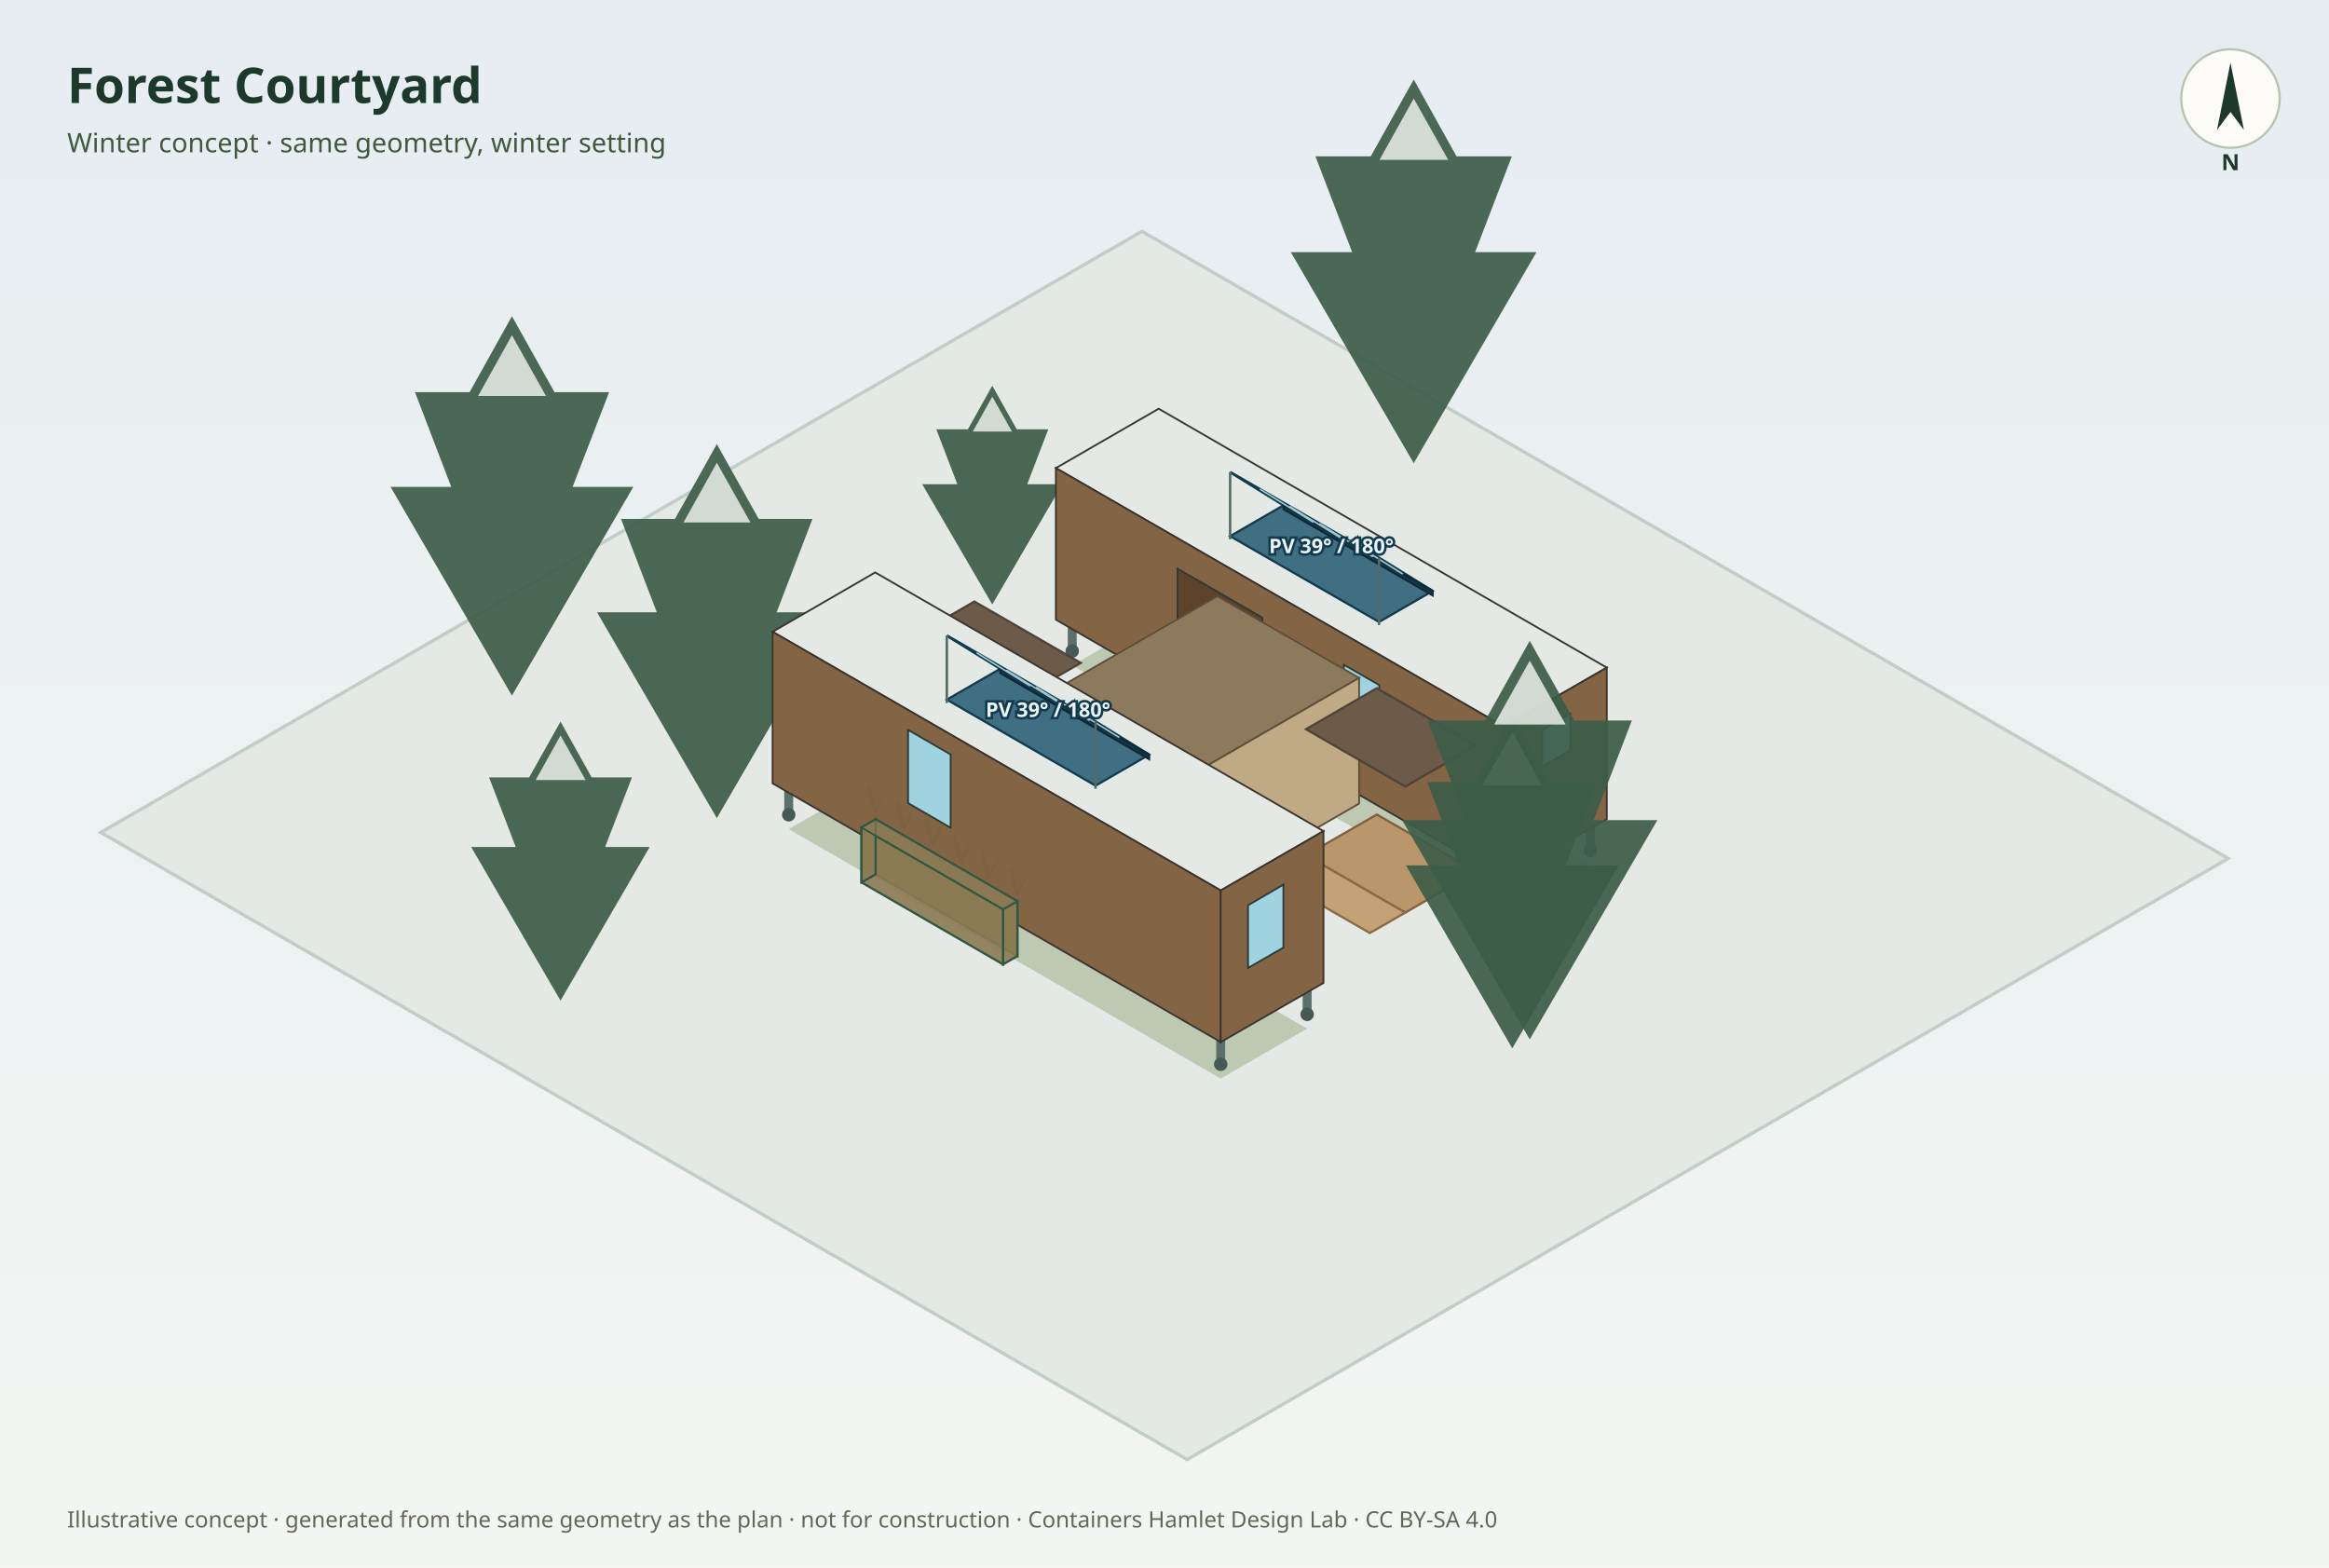
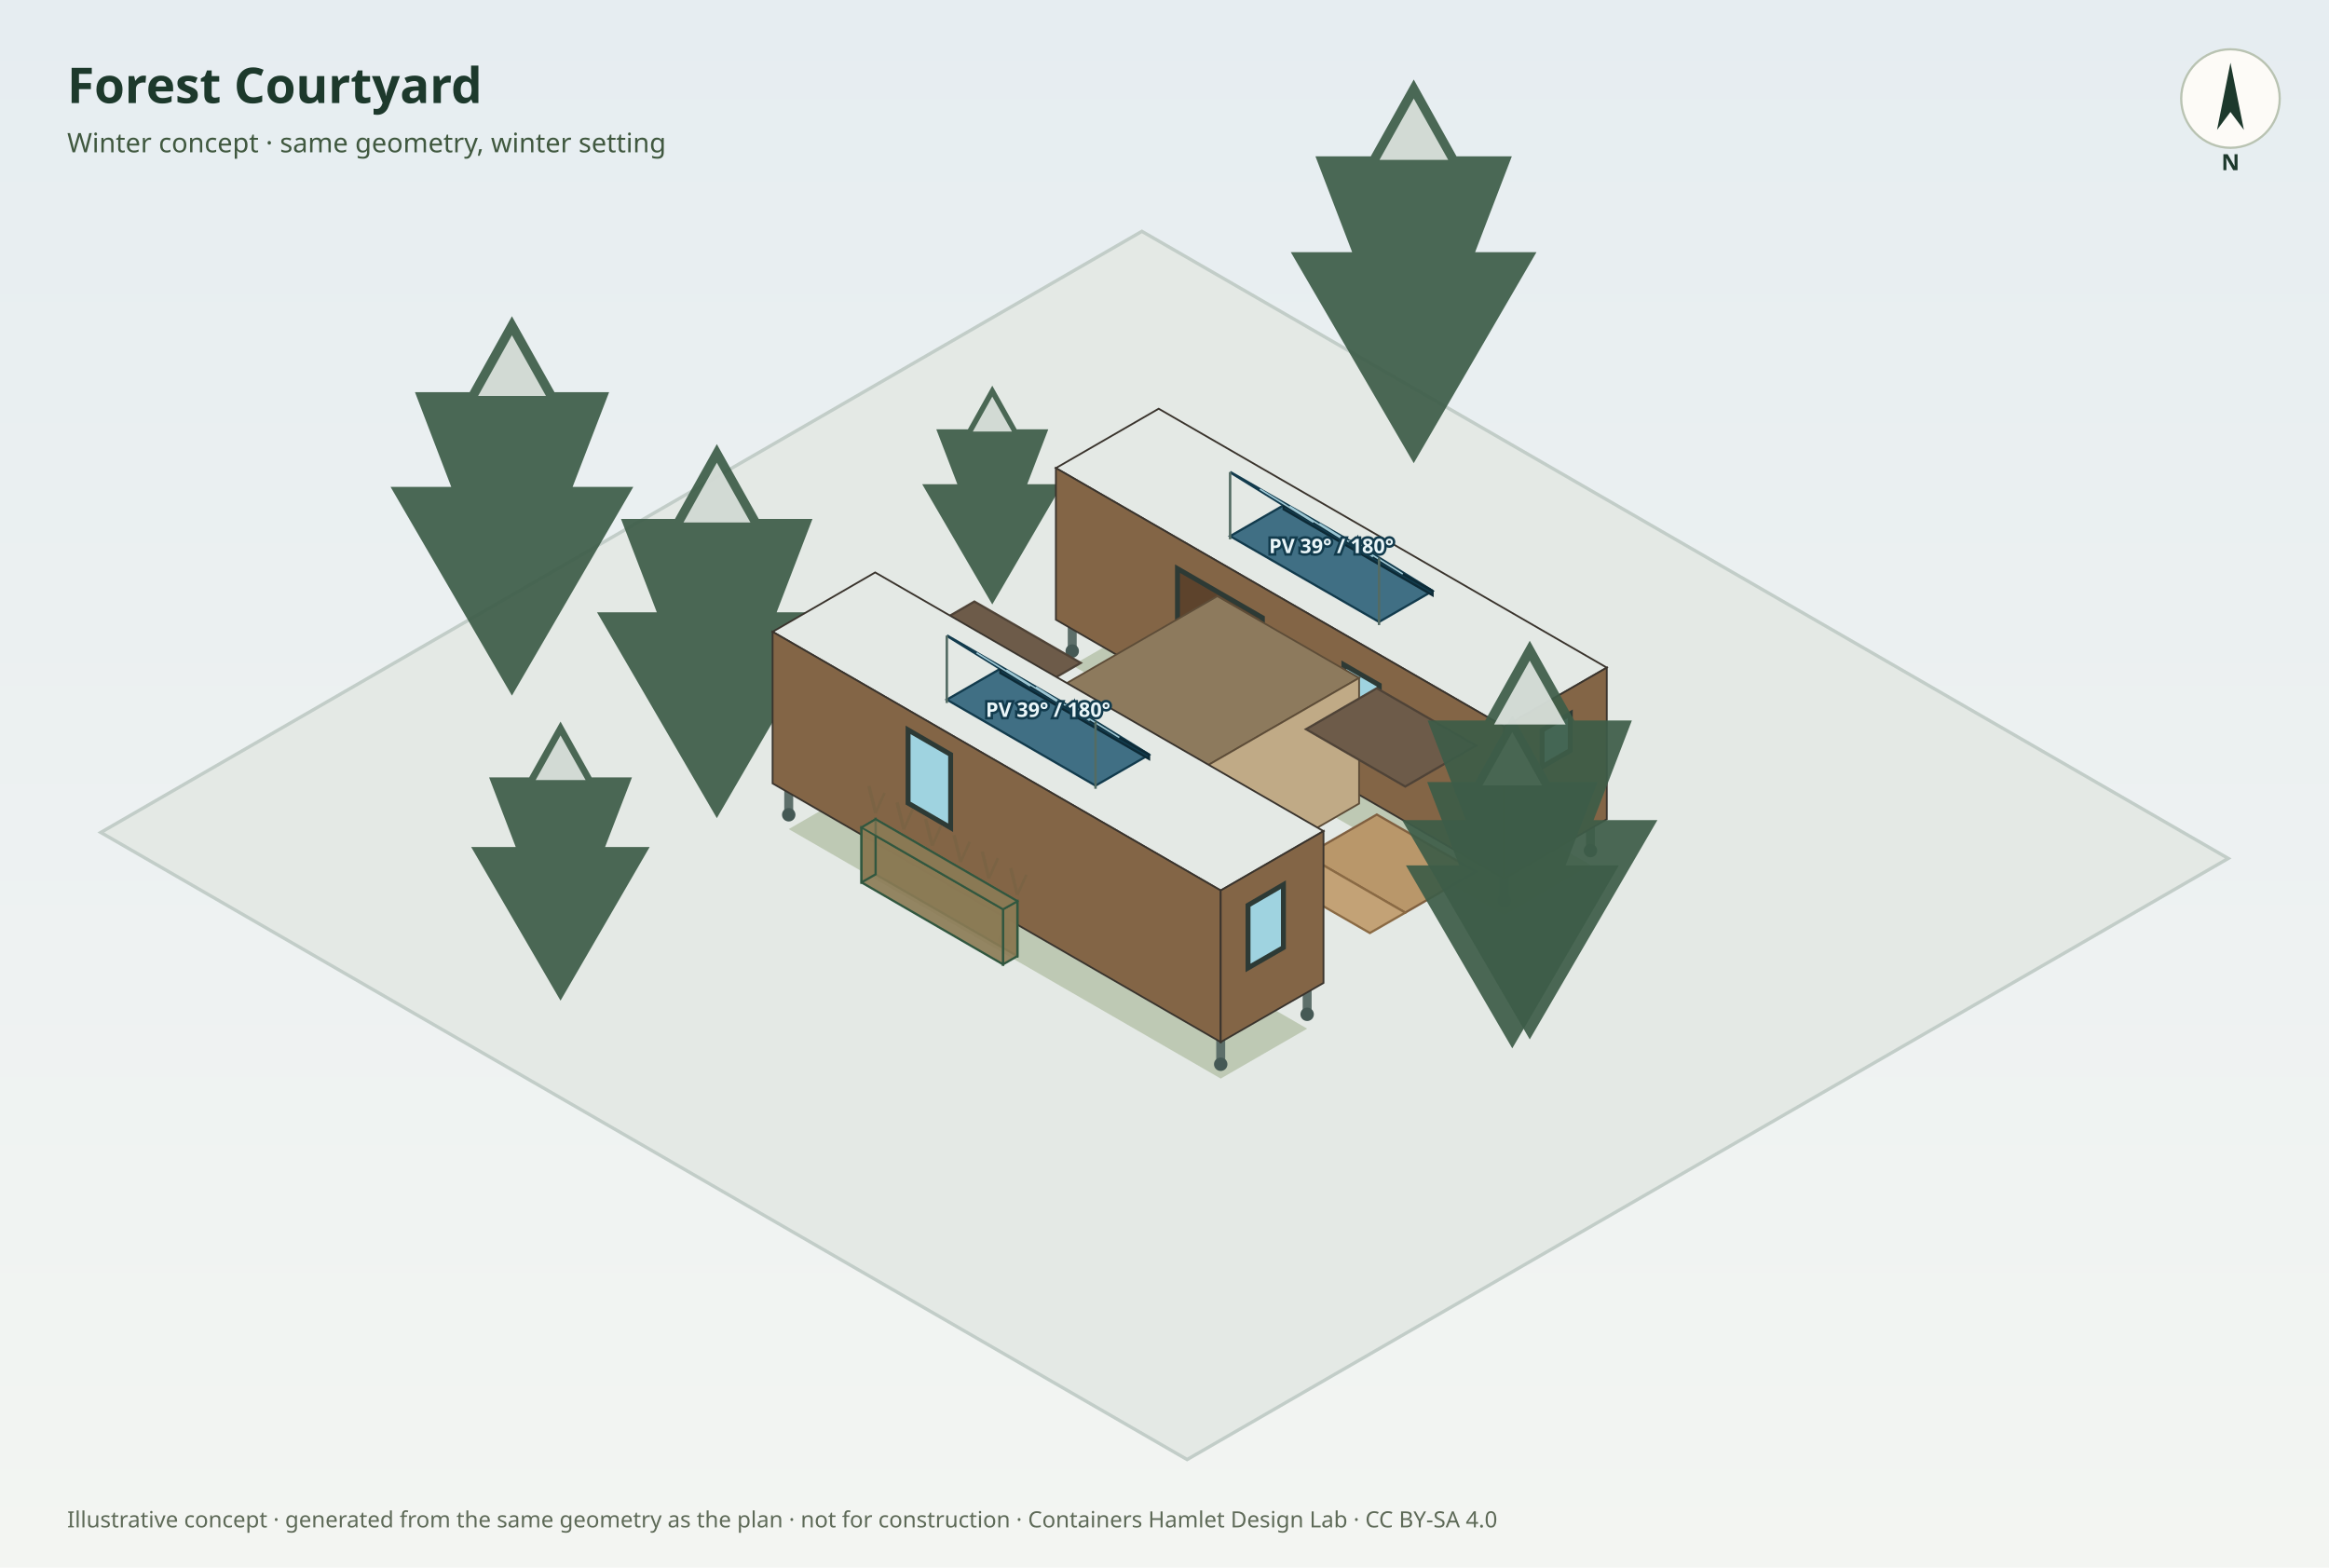
<svg xmlns="http://www.w3.org/2000/svg" viewBox="0 0 1040 700" role="img" aria-labelledby="concept-forest-courtyard-winter-t concept-forest-courtyard-winter-d">
  <defs>
    <linearGradient id="concept-forest-courtyard-winter-sky" x1="0" y1="0" x2="0" y2="1">
      <stop offset="0" stop-color="#e6edf1" />
      <stop offset="1" stop-color="#f3f5f2" />
    </linearGradient>
  </defs>
  <rect width="1040" height="700" fill="url(#concept-forest-courtyard-winter-sky)" />
  <path d="M509.9 103.3L995 383.3L530.1 651.7L45 371.7Z" fill="#e4e9e5" stroke="#c2cdc8" stroke-width="1.5" />
  <g fill="#3d5d48" fill-opacity="0.92">
    <path d="M228.6 310.6L282.8 217.4L255.7 217.4L272 175.1L247.6 175.1L228.6 141.2L209.7 175.1L185.3 175.1L201.5 217.4L174.4 217.4Z" />
  </g>
  <g fill="#f4f6f3" fill-opacity="0.8">
    <path d="M228.6 149.7l15.2 27.1l-30.3 0Z" />
  </g>
  <g fill="#3d5d48" fill-opacity="0.92">
    <path d="M320.1 365.3L373.5 273.4L346.8 273.4L362.8 231.7L338.8 231.7L320.1 198.3L301.4 231.7L277.3 231.7L293.3 273.4L266.6 273.4Z" />
  </g>
  <g fill="#f4f6f3" fill-opacity="0.8">
    <path d="M320.1 206.6l15 26.7l-29.9 0Z" />
  </g>
  <g fill="#3d5d48" fill-opacity="0.92">
    <path d="M443.1 269.9L474.4 216.2L458.7 216.2L468.1 191.7L454 191.7L443.1 172.2L432.2 191.7L418.1 191.7L427.5 216.2L411.8 216.2Z" />
  </g>
  <g fill="#f4f6f3" fill-opacity="0.8">
    <path d="M443.1 177.1l8.8 15.6l-17.5 0Z" />
  </g>
  <g fill="#3d5d48" fill-opacity="0.92">
    <path d="M631.3 206.8L686.1 112.6L658.7 112.6L675.1 69.8L650.4 69.8L631.3 35.5L612.1 69.8L587.4 69.8L603.8 112.6L576.4 112.6Z" />
  </g>
  <g fill="#f4f6f3" fill-opacity="0.8">
    <path d="M631.3 44l15.4 27.4l-30.7 0Z" />
  </g>
  <path d="M505.2 259.9 507.1 261 478.6 277.4 476.7 276.3Z" fill="#9ab886" fill-opacity="0.3" stroke="#4f7d64" stroke-width="0.8" />
  <path d="M505.2 192.1 507.1 193.2 478.6 209.6 476.7 208.5Z" fill="#6f9d5b" fill-opacity="0.28" stroke="#4f7d64" stroke-width="0.8" />
  <path d="M505.2 259.9L505.2 192.1" stroke="#4f7d64" stroke-width="0.9" />
  <path d="M507.1 261L507.1 193.2" stroke="#4f7d64" stroke-width="0.9" />
  <path d="M478.6 277.4L478.6 209.6" stroke="#4f7d64" stroke-width="0.9" />
  <path d="M476.7 276.3L476.7 208.5" stroke="#4f7d64" stroke-width="0.9" />
  <path d="M517.4 274.9 710.2 386.2 671.7 408.5 478.8 297.1Z" fill="#9eae8d" fill-opacity="0.55" />
  <line x1="517.4" y1="268.5" x2="517.4" y2="254.4" stroke="#5d6f6a" stroke-width="4" />
  <circle cx="517.4" cy="268.5" r="3" fill="#455955" />
  <line x1="710.2" y1="379.8" x2="710.2" y2="365.8" stroke="#5d6f6a" stroke-width="4" />
  <circle cx="710.2" cy="379.8" r="3" fill="#455955" />
  <line x1="671.7" y1="402.1" x2="671.7" y2="388.1" stroke="#5d6f6a" stroke-width="4" />
  <circle cx="671.7" cy="402.1" r="3" fill="#455955" />
  <line x1="478.8" y1="290.7" x2="478.8" y2="276.7" stroke="#5d6f6a" stroke-width="4" />
  <circle cx="478.8" cy="290.7" r="3" fill="#455955" />
  <line x1="613.8" y1="324.1" x2="613.8" y2="310.1" stroke="#5d6f6a" stroke-width="4" />
  <circle cx="613.8" cy="324.1" r="3" fill="#455955" />
  <line x1="575.2" y1="346.4" x2="575.2" y2="332.4" stroke="#5d6f6a" stroke-width="4" />
  <circle cx="575.2" cy="346.4" r="3" fill="#455955" />
  <path d="M517.4 182.5 717.5 298.1 671.7 324.5 471.5 209Z" fill="#e4e9e5" stroke="#3a342d" stroke-width="0.8" />
  <path d="M471.5 276.7 671.7 392.3 671.7 324.5 471.5 209Z" fill="#836546" stroke="#3a342d" stroke-width="0.8" />
  <path d="M717.5 365.8 671.7 392.3 671.7 324.5 717.5 298.1Z" fill="#836546" stroke="#3a342d" stroke-width="0.8" />
-   <path d="M525.8 303 563.7 324.9 563.7 275.8 525.8 253.9Z" fill="#5d432c" stroke="#2d3a35" stroke-width="0.8" />
-   <path d="M600.1 324.9 615.9 334 615.9 305.9 600.1 296.8Z" fill="#9fd3e0" stroke="#2d3a35" stroke-width="0.8" />
-   <path d="M701.2 335.1 688.6 342.4 688.6 326 701.2 318.7Z" fill="#9fd3e0" stroke="#2d3a35" stroke-width="0.8" />
+   <path d="M525.8 303 563.7 324.9 563.7 275.8 525.8 253.9Z" fill="#5d432c" stroke="#2d3a35" stroke-width="2.2" />
+   <path d="M600.1 324.9 615.9 334 615.9 305.9 600.1 296.8Z" fill="#9fd3e0" stroke="#2d3a35" stroke-width="2.2" />
+   <path d="M701.2 335.1 688.6 342.4 688.6 326 701.2 318.7Z" fill="#9fd3e0" stroke="#2d3a35" stroke-width="2.2" />
  <path d="M639.7 263.9 573.2 225.6 549.3 239.4 615.8 277.7Z" fill="#245a73" fill-opacity="0.85" stroke="#123b4d" stroke-width="1" />
  <path d="M639.7 263.9 573.2 225.6 549.3 210.8 615.8 249.1Z" fill="#2f6d88" fill-opacity="0.9" stroke="#123b4d" stroke-width="1.2" />
  <path d="M639.7 263.9 573.2 225.6 573.2 227.4 639.7 265.8Z" fill="#123b4d" stroke="#0d2a36" stroke-width="1" />
  <line x1="626.4" y1="256.3" x2="602.5" y2="241.4" stroke="#9fc9d6" stroke-width="0.7" />
  <line x1="613.1" y1="248.6" x2="589.2" y2="233.8" stroke="#9fc9d6" stroke-width="0.7" />
  <line x1="599.8" y1="240.9" x2="575.9" y2="226.1" stroke="#9fc9d6" stroke-width="0.7" />
  <line x1="586.5" y1="233.2" x2="562.6" y2="218.4" stroke="#9fc9d6" stroke-width="0.7" />
  <line x1="549.3" y1="240.8" x2="549.3" y2="210.8" stroke="#536b63" stroke-width="1.1" />
  <line x1="615.8" y1="279.1" x2="615.8" y2="249.1" stroke="#536b63" stroke-width="1.1" />
  <text x="594.5" y="247" text-anchor="middle" font-family="system-ui, sans-serif" font-size="9" font-weight="800" fill="#eaf6f9" stroke="#123b4d" stroke-width="2.2" paint-order="stroke">PV 39° / 180°</text>
  <path d="M435.1 325 482.6 352.4 450.9 370.6 403.5 343.2Z" fill="#b9976a" stroke="#806040" stroke-width="1" />
  <path d="M435.1 268.6 482.6 296 450.9 314.3 403.5 286.9Z" fill="#6d5b49" stroke="#4f4337" stroke-width="1" />
  <path d="M543.6 266.2 606.9 302.7 518.9 353.5 455.6 317Z" fill="#8d7a5d" stroke="#5e4d38" stroke-width="0.8" />
  <path d="M455.6 373.1 518.9 409.6 518.9 353.5 455.6 317Z" fill="#c0aa86" stroke="#5e4d38" stroke-width="0.8" />
  <path d="M606.9 358.8 518.9 409.6 518.9 353.5 606.9 302.7Z" fill="#c0aa86" stroke="#5e4d38" stroke-width="0.8" />
  <path d="M455.6 373.1 518.9 409.6 518.9 353.5 455.6 317Z" fill="#6b9277" fill-opacity="0.18" stroke="#4f7d64" stroke-width="1" />
  <path d="M614.8 363.7 659.1 389.2 627.5 407.5 583.2 381.9Z" fill="#b9976a" stroke="#806040" stroke-width="1" />
  <path d="M614.8 307.3 659.1 332.9 627.5 351.2 583.2 325.6Z" fill="#6d5b49" stroke="#4f4337" stroke-width="1" />
  <path d="M583.2 381.9 627.5 407.5 611.7 416.6 567.4 391.1Z" fill="#c3a276" stroke="#8a6a44" stroke-width="1" />
  <path d="M390.8 347.9 583.7 459.3 545.1 481.6 352.2 370.2Z" fill="#9eae8d" fill-opacity="0.55" />
  <line x1="390.8" y1="341.5" x2="390.8" y2="327.5" stroke="#5d6f6a" stroke-width="4" />
  <circle cx="390.8" cy="341.5" r="3" fill="#455955" />
  <line x1="583.7" y1="452.9" x2="583.7" y2="438.9" stroke="#5d6f6a" stroke-width="4" />
  <circle cx="583.7" cy="452.9" r="3" fill="#455955" />
  <line x1="545.1" y1="475.2" x2="545.1" y2="461.1" stroke="#5d6f6a" stroke-width="4" />
  <circle cx="545.1" cy="475.2" r="3" fill="#455955" />
  <line x1="352.2" y1="363.8" x2="352.2" y2="349.8" stroke="#5d6f6a" stroke-width="4" />
  <circle cx="352.2" cy="363.8" r="3" fill="#455955" />
  <line x1="487.2" y1="397.2" x2="487.2" y2="383.2" stroke="#5d6f6a" stroke-width="4" />
  <circle cx="487.2" cy="397.2" r="3" fill="#455955" />
  <line x1="448.7" y1="419.5" x2="448.7" y2="405.4" stroke="#5d6f6a" stroke-width="4" />
  <circle cx="448.7" cy="419.5" r="3" fill="#455955" />
  <path d="M390.8 255.6 591 371.1 545.1 397.6 345 282.1Z" fill="#e4e9e5" stroke="#3a342d" stroke-width="0.8" />
  <path d="M345 349.8 545.1 465.3 545.1 397.6 345 282.1Z" fill="#836546" stroke="#3a342d" stroke-width="0.8" />
  <path d="M591 438.9 545.1 465.3 545.1 397.6 591 371.1Z" fill="#836546" stroke="#3a342d" stroke-width="0.8" />
-   <path d="M405.5 358.6 424.5 369.6 424.5 336.9 405.5 325.9Z" fill="#9fd3e0" stroke="#2d3a35" stroke-width="0.8" />
-   <path d="M573.1 423.1 557.3 432.2 557.3 404.2 573.1 395Z" fill="#9fd3e0" stroke="#2d3a35" stroke-width="0.8" />
+   <path d="M405.5 358.6 424.5 369.6 424.5 336.9 405.5 325.9Z" fill="#9fd3e0" stroke="#2d3a35" stroke-width="2.2" />
+   <path d="M573.1 423.1 557.3 432.2 557.3 404.2 573.1 395Z" fill="#9fd3e0" stroke="#2d3a35" stroke-width="2.2" />
  <path d="M513.1 337 446.7 298.6 422.8 312.4 489.2 350.8Z" fill="#245a73" fill-opacity="0.85" stroke="#123b4d" stroke-width="1" />
  <path d="M513.1 337 446.7 298.6 422.8 283.8 489.2 322.2Z" fill="#2f6d88" fill-opacity="0.9" stroke="#123b4d" stroke-width="1.2" />
  <path d="M513.1 337 446.7 298.6 446.7 300.5 513.1 338.9Z" fill="#123b4d" stroke="#0d2a36" stroke-width="1" />
  <line x1="499.8" y1="329.3" x2="475.9" y2="314.5" stroke="#9fc9d6" stroke-width="0.7" />
  <line x1="486.6" y1="321.7" x2="462.6" y2="306.8" stroke="#9fc9d6" stroke-width="0.7" />
  <line x1="473.3" y1="314" x2="449.4" y2="299.2" stroke="#9fc9d6" stroke-width="0.7" />
  <line x1="460" y1="306.3" x2="436.1" y2="291.5" stroke="#9fc9d6" stroke-width="0.7" />
  <line x1="422.8" y1="313.9" x2="422.8" y2="283.8" stroke="#536b63" stroke-width="1.1" />
  <line x1="489.2" y1="352.2" x2="489.2" y2="322.2" stroke="#536b63" stroke-width="1.1" />
  <text x="468" y="320.1" text-anchor="middle" font-family="system-ui, sans-serif" font-size="9" font-weight="800" fill="#eaf6f9" stroke="#123b4d" stroke-width="2.2" paint-order="stroke">PV 39° / 180°</text>
  <path d="M391 390.4 454.3 426.9 454.3 402.4 391 365.8Z" fill="#8b7a55" fill-opacity="0.9" stroke="#31573f" stroke-width="1" />
  <path d="M454.3 426.9 447.9 430.6 447.9 406 454.3 402.4Z" fill="#8b7a55" fill-opacity="0.9" stroke="#31573f" stroke-width="1" />
  <path d="M447.9 430.6 384.7 394 384.7 369.5 447.9 406Z" fill="#8b7a55" fill-opacity="0.9" stroke="#31573f" stroke-width="1" />
  <path d="M384.7 394 391 390.4 391 365.8 384.7 369.5Z" fill="#8b7a55" fill-opacity="0.9" stroke="#31573f" stroke-width="1" />
  <path d="M391 365.8 454.3 402.4 447.9 406 384.7 369.5Z" fill="#8b7a55" fill-opacity="0.65" stroke="#31573f" stroke-width="0.8" />
  <line x1="391" y1="363" x2="388" y2="351" stroke="#7b6344" stroke-width="1.5" />
  <line x1="391" y1="363" x2="395" y2="354" stroke="#7b6344" stroke-width="1.2" />
  <line x1="403.6" y1="370.3" x2="400.6" y2="358.3" stroke="#7b6344" stroke-width="1.5" />
  <line x1="403.6" y1="370.3" x2="407.6" y2="361.3" stroke="#7b6344" stroke-width="1.2" />
  <line x1="416.3" y1="377.6" x2="413.3" y2="365.6" stroke="#7b6344" stroke-width="1.5" />
  <line x1="416.3" y1="377.6" x2="420.3" y2="368.6" stroke="#7b6344" stroke-width="1.2" />
  <line x1="429" y1="384.9" x2="426" y2="372.9" stroke="#7b6344" stroke-width="1.5" />
  <line x1="429" y1="384.9" x2="433" y2="375.9" stroke="#7b6344" stroke-width="1.2" />
  <line x1="441.6" y1="392.2" x2="438.6" y2="380.2" stroke="#7b6344" stroke-width="1.5" />
  <line x1="441.6" y1="392.2" x2="445.6" y2="383.2" stroke="#7b6344" stroke-width="1.2" />
  <line x1="454.3" y1="399.6" x2="451.3" y2="387.6" stroke="#7b6344" stroke-width="1.5" />
  <line x1="454.3" y1="399.6" x2="458.3" y2="390.6" stroke="#7b6344" stroke-width="1.2" />
  <g fill="#3d5d48" fill-opacity="0.92">
    <path d="M675.3 468.1L722.9 386.4L699.1 386.4L713.4 349.2L692 349.2L675.3 319.5L658.7 349.2L637.3 349.2L651.6 386.4L627.8 386.4Z" />
  </g>
  <g fill="#f4f6f3" fill-opacity="0.8">
    <path d="M675.3 326.9l13.3 23.8l-26.6 0Z" />
  </g>
  <g fill="#3d5d48" fill-opacity="0.92">
    <path d="M683.1 464.1L740.1 366.2L711.6 366.2L728.7 321.7L703 321.7L683.1 286.1L663.2 321.7L637.5 321.7L654.6 366.2L626.1 366.2Z" />
  </g>
  <g fill="#f4f6f3" fill-opacity="0.8">
    <path d="M683.1 295l16 28.5l-31.9 0Z" />
  </g>
  <g fill="#3d5d48" fill-opacity="0.92">
    <path d="M250.3 446.8L290.1 378.2L270.2 378.2L282.2 347.1L264.2 347.1L250.3 322.2L236.3 347.1L218.4 347.1L230.3 378.2L210.4 378.2Z" />
  </g>
  <g fill="#f4f6f3" fill-opacity="0.8">
    <path d="M250.3 328.4l11.2 19.9l-22.3 0Z" />
  </g>
  <text x="30" y="46" font-family="system-ui, sans-serif" font-size="22" font-weight="800" fill="#1d392c">Forest Courtyard</text>
  <text x="30" y="68" font-family="system-ui, sans-serif" font-size="12" fill="#40583f">Winter concept · same geometry, winter setting</text>
  <g aria-hidden="true">
    <circle cx="996" cy="44" r="22" fill="#fffdf7" fill-opacity="0.9" stroke="#b9c3b2" />
    <path d="M996 28l6 30l-6 -8l-6 8z" fill="#1d392c" />
    <text x="996" y="76" text-anchor="middle" font-size="10" font-weight="700" font-family="system-ui, sans-serif" fill="#1d392c">N</text>
  </g>
  <text x="30" y="682" font-family="system-ui, sans-serif" font-size="10" fill="#5e6a58">Illustrative concept · generated from the same geometry as the plan · not for construction · Containers Hamlet Design Lab · CC BY-SA 4.0</text>
</svg>
